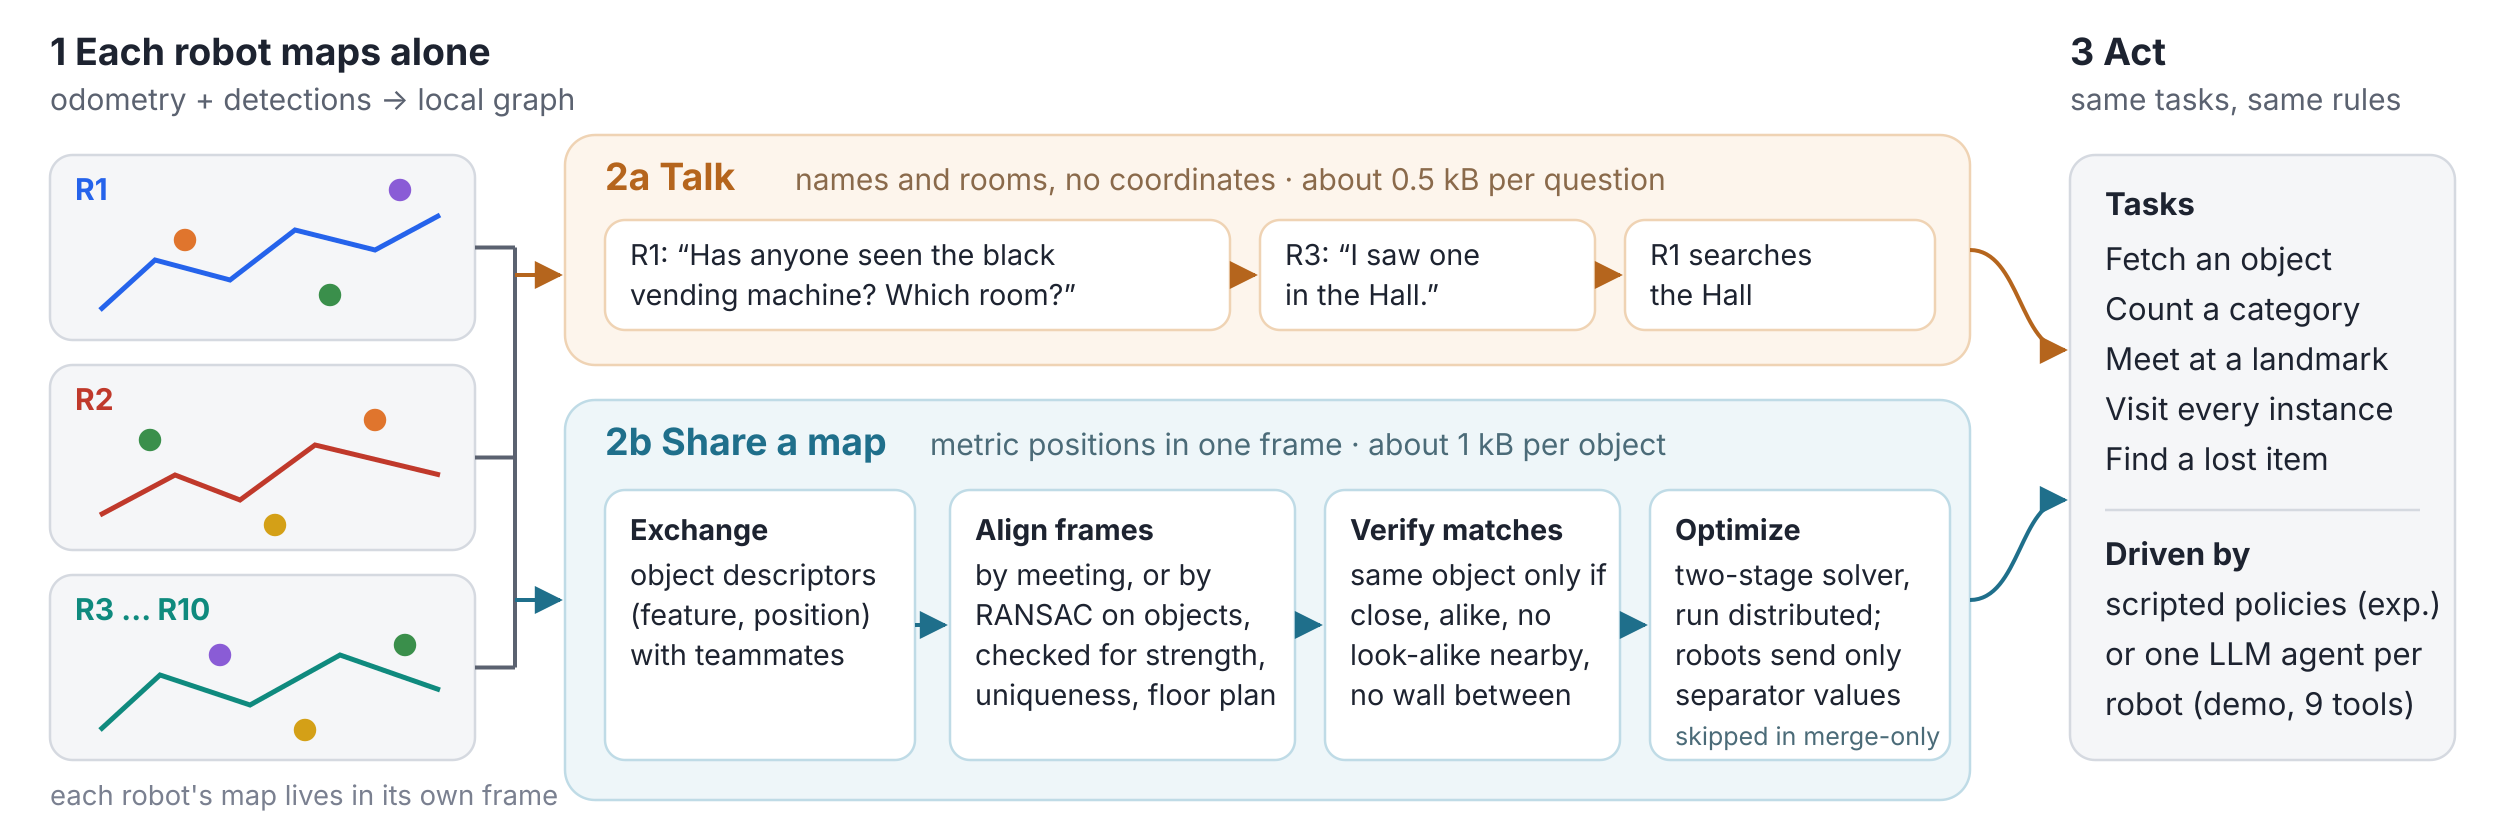
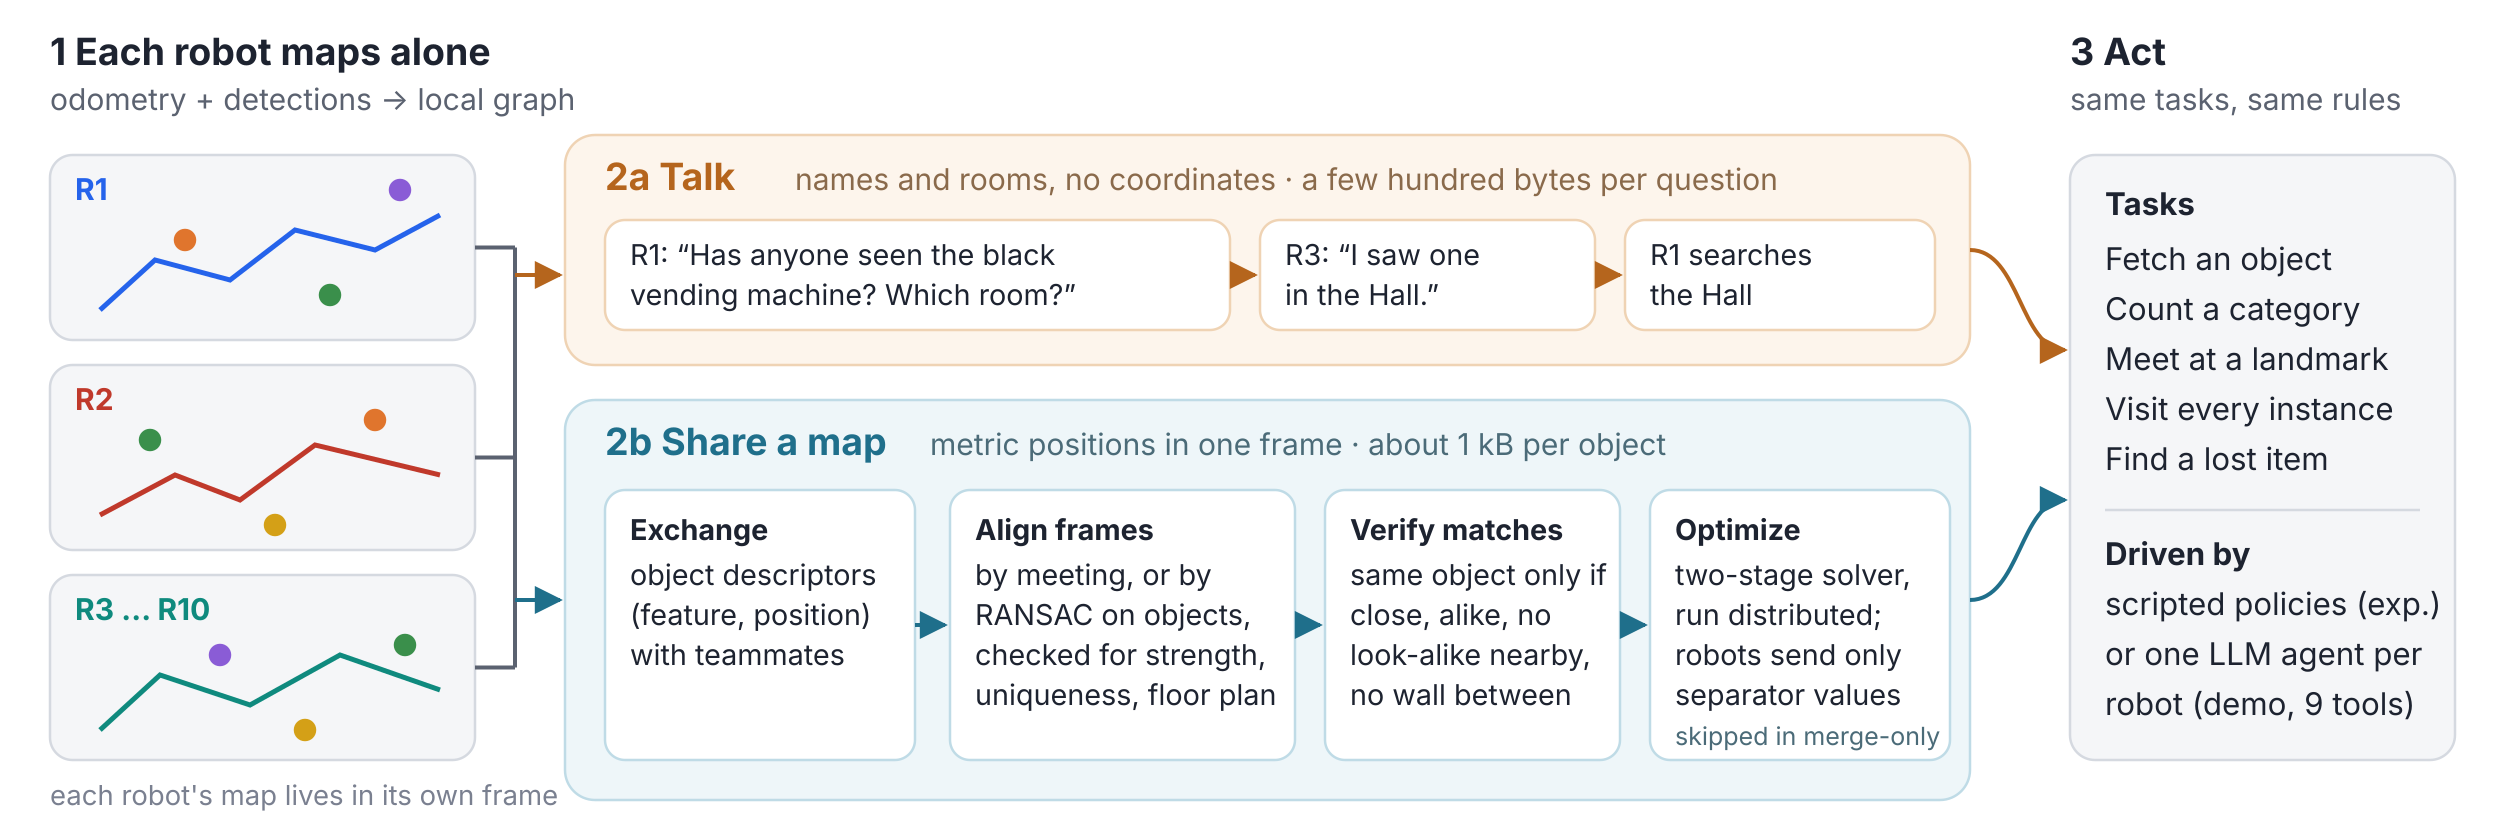
<svg xmlns="http://www.w3.org/2000/svg" viewBox="0 0 1000 330" width="1000" height="330" font-family="Inter, Helvetica, Arial, sans-serif">
  <defs>
    <marker id="ah" viewBox="0 0 10 10" refX="9" refY="5" markerWidth="7" markerHeight="7" orient="auto-start-reverse">
      <path d="M0,0 L10,5 L0,10 z" fill="#5b6270" />
    </marker>
    <marker id="ahB" viewBox="0 0 10 10" refX="9" refY="5" markerWidth="7" markerHeight="7" orient="auto-start-reverse">
      <path d="M0,0 L10,5 L0,10 z" fill="#1f6f8b" />
    </marker>
    <marker id="ahO" viewBox="0 0 10 10" refX="9" refY="5" markerWidth="7" markerHeight="7" orient="auto-start-reverse">
      <path d="M0,0 L10,5 L0,10 z" fill="#b5651d" />
    </marker>
  </defs>
  <rect x="0" y="0" width="1000" height="330" fill="#ffffff" />
  <text x="20" y="26" font-size="15" font-weight="700" fill="#1d2330">1  Each robot maps alone</text>
  <text x="20" y="44" font-size="12" fill="#5b6270">odometry + detections → local graph</text>
  <g id="robots">
    <rect x="20" y="62" width="170" height="74" rx="9" fill="#f5f6f8" stroke="#d5d9e0" />
    <text x="30" y="80" font-size="12" font-weight="700" fill="#2563eb">R1</text>
    <polyline points="40,124 62,104 92,112 118,92 150,100 176,86" fill="none" stroke="#2563eb" stroke-width="2" />
    <circle cx="74" cy="96" r="4.5" fill="#e0752d" />
    <circle cx="132" cy="118" r="4.5" fill="#3a8f4b" />
    <circle cx="160" cy="76" r="4.5" fill="#8a5cd6" />
    <rect x="20" y="146" width="170" height="74" rx="9" fill="#f5f6f8" stroke="#d5d9e0" />
    <text x="30" y="164" font-size="12" font-weight="700" fill="#c0392b">R2</text>
    <polyline points="40,206 70,190 96,200 126,178 176,190" fill="none" stroke="#c0392b" stroke-width="2" />
    <circle cx="60" cy="176" r="4.5" fill="#3a8f4b" />
    <circle cx="110" cy="210" r="4.5" fill="#d4a017" />
    <circle cx="150" cy="168" r="4.5" fill="#e0752d" />
    <rect x="20" y="230" width="170" height="74" rx="9" fill="#f5f6f8" stroke="#d5d9e0" />
    <text x="30" y="248" font-size="12" font-weight="700" fill="#0f8a7e">R3 … R10</text>
    <polyline points="40,292 64,270 100,282 136,262 176,276" fill="none" stroke="#0f8a7e" stroke-width="2" />
    <circle cx="88" cy="262" r="4.5" fill="#8a5cd6" />
    <circle cx="122" cy="292" r="4.5" fill="#d4a017" />
    <circle cx="162" cy="258" r="4.5" fill="#3a8f4b" />
  </g>
  <text x="20" y="322" font-size="11" fill="#7a8090">each robot's map lives in its own frame</text>
  <rect x="226" y="54" width="562" height="92" rx="12" fill="#fdf5ec" stroke="#efd3b4" />
  <text x="242" y="76" font-size="15" font-weight="700" fill="#b5651d">2a  Talk</text>
-   <text x="318" y="76" font-size="12" fill="#8a6a4b">names and rooms, no coordinates · about 0.5 kB per question</text>
+   <text x="318" y="76" font-size="12" fill="#8a6a4b">names and rooms, no coordinates · a few hundred bytes per question</text>
  <rect x="242" y="88" width="250" height="44" rx="8" fill="#ffffff" stroke="#efd3b4" />
  <text x="252" y="106" font-size="11.5" fill="#1d2330">R1: “Has anyone seen the black</text>
  <text x="252" y="122" font-size="11.5" fill="#1d2330">vending machine? Which room?”</text>
  <rect x="504" y="88" width="134" height="44" rx="8" fill="#ffffff" stroke="#efd3b4" />
  <text x="514" y="106" font-size="11.5" fill="#1d2330">R3: “I saw one</text>
  <text x="514" y="122" font-size="11.5" fill="#1d2330">in the Hall.”</text>
  <rect x="650" y="88" width="124" height="44" rx="8" fill="#ffffff" stroke="#efd3b4" />
  <text x="660" y="106" font-size="11.5" fill="#1d2330">R1 searches</text>
  <text x="660" y="122" font-size="11.5" fill="#1d2330">the Hall</text>
  <line x1="492" y1="110" x2="502" y2="110" stroke="#b5651d" stroke-width="1.6" marker-end="url(#ahO)" />
  <line x1="638" y1="110" x2="648" y2="110" stroke="#b5651d" stroke-width="1.6" marker-end="url(#ahO)" />
  <rect x="226" y="160" width="562" height="160" rx="12" fill="#eef6f9" stroke="#bfdbe6" />
  <text x="242" y="182" font-size="15" font-weight="700" fill="#1f6f8b">2b  Share a map</text>
  <text x="372" y="182" font-size="12" fill="#4b6b78">metric positions in one frame · about 1 kB per object</text>
  <g font-size="11.5" fill="#1d2330">
    <rect x="242" y="196" width="124" height="108" rx="8" fill="#ffffff" stroke="#bfdbe6" />
    <text x="252" y="216" font-weight="700">Exchange</text>
    <text x="252" y="234">object descriptors</text>
    <text x="252" y="250">(feature, position)</text>
    <text x="252" y="266">with teammates</text>
    <rect x="380" y="196" width="138" height="108" rx="8" fill="#ffffff" stroke="#bfdbe6" />
    <text x="390" y="216" font-weight="700">Align frames</text>
    <text x="390" y="234">by meeting, or by</text>
    <text x="390" y="250">RANSAC on objects,</text>
    <text x="390" y="266">checked for strength,</text>
    <text x="390" y="282">uniqueness, floor plan</text>
    <rect x="530" y="196" width="118" height="108" rx="8" fill="#ffffff" stroke="#bfdbe6" />
    <text x="540" y="216" font-weight="700">Verify matches</text>
    <text x="540" y="234">same object only if</text>
    <text x="540" y="250">close, alike, no</text>
    <text x="540" y="266">look-alike nearby,</text>
    <text x="540" y="282">no wall between</text>
    <rect x="660" y="196" width="120" height="108" rx="8" fill="#ffffff" stroke="#bfdbe6" />
    <text x="670" y="216" font-weight="700">Optimize</text>
    <text x="670" y="234">two-stage solver,</text>
    <text x="670" y="250">run distributed;</text>
    <text x="670" y="266">robots send only</text>
    <text x="670" y="282">separator values</text>
    <text x="670" y="298" font-size="10" fill="#4b6b78">skipped in merge-only</text>
  </g>
  <line x1="366" y1="250" x2="378" y2="250" stroke="#1f6f8b" stroke-width="1.6" marker-end="url(#ahB)" />
  <line x1="518" y1="250" x2="528" y2="250" stroke="#1f6f8b" stroke-width="1.6" marker-end="url(#ahB)" />
  <line x1="648" y1="250" x2="658" y2="250" stroke="#1f6f8b" stroke-width="1.6" marker-end="url(#ahB)" />
  <g stroke="#5b6270" stroke-width="1.6" fill="none">
    <line x1="190" y1="99" x2="206" y2="99" />
    <line x1="190" y1="183" x2="206" y2="183" />
    <line x1="190" y1="267" x2="206" y2="267" />
    <line x1="206" y1="99" x2="206" y2="267" />
    <line x1="206" y1="110" x2="224" y2="110" stroke="#b5651d" marker-end="url(#ahO)" />
    <line x1="206" y1="240" x2="224" y2="240" stroke="#1f6f8b" marker-end="url(#ahB)" />
  </g>
  <text x="828" y="26" font-size="15" font-weight="700" fill="#1d2330">3  Act</text>
  <text x="828" y="44" font-size="12" fill="#5b6270">same tasks, same rules</text>
  <rect x="828" y="62" width="154" height="242" rx="10" fill="#f5f6f8" stroke="#d5d9e0" />
  <g font-size="12.5" fill="#1d2330">
    <text x="842" y="86" font-weight="700">Tasks</text>
    <text x="842" y="108">Fetch an object</text>
    <text x="842" y="128">Count a category</text>
    <text x="842" y="148">Meet at a landmark</text>
    <text x="842" y="168">Visit every instance</text>
    <text x="842" y="188">Find a lost item</text>
    <line x1="842" y1="204" x2="968" y2="204" stroke="#d5d9e0" />
    <text x="842" y="226" font-weight="700">Driven by</text>
    <text x="842" y="246">scripted policies (exp.)</text>
    <text x="842" y="266">or one LLM agent per</text>
    <text x="842" y="286">robot (demo, 9 tools)</text>
  </g>
  <path d="M788,100 C808,100 808,140 826,140" fill="none" stroke="#b5651d" stroke-width="1.6" marker-end="url(#ahO)" />
  <path d="M788,240 C808,240 808,200 826,200" fill="none" stroke="#1f6f8b" stroke-width="1.6" marker-end="url(#ahB)" />
</svg>
